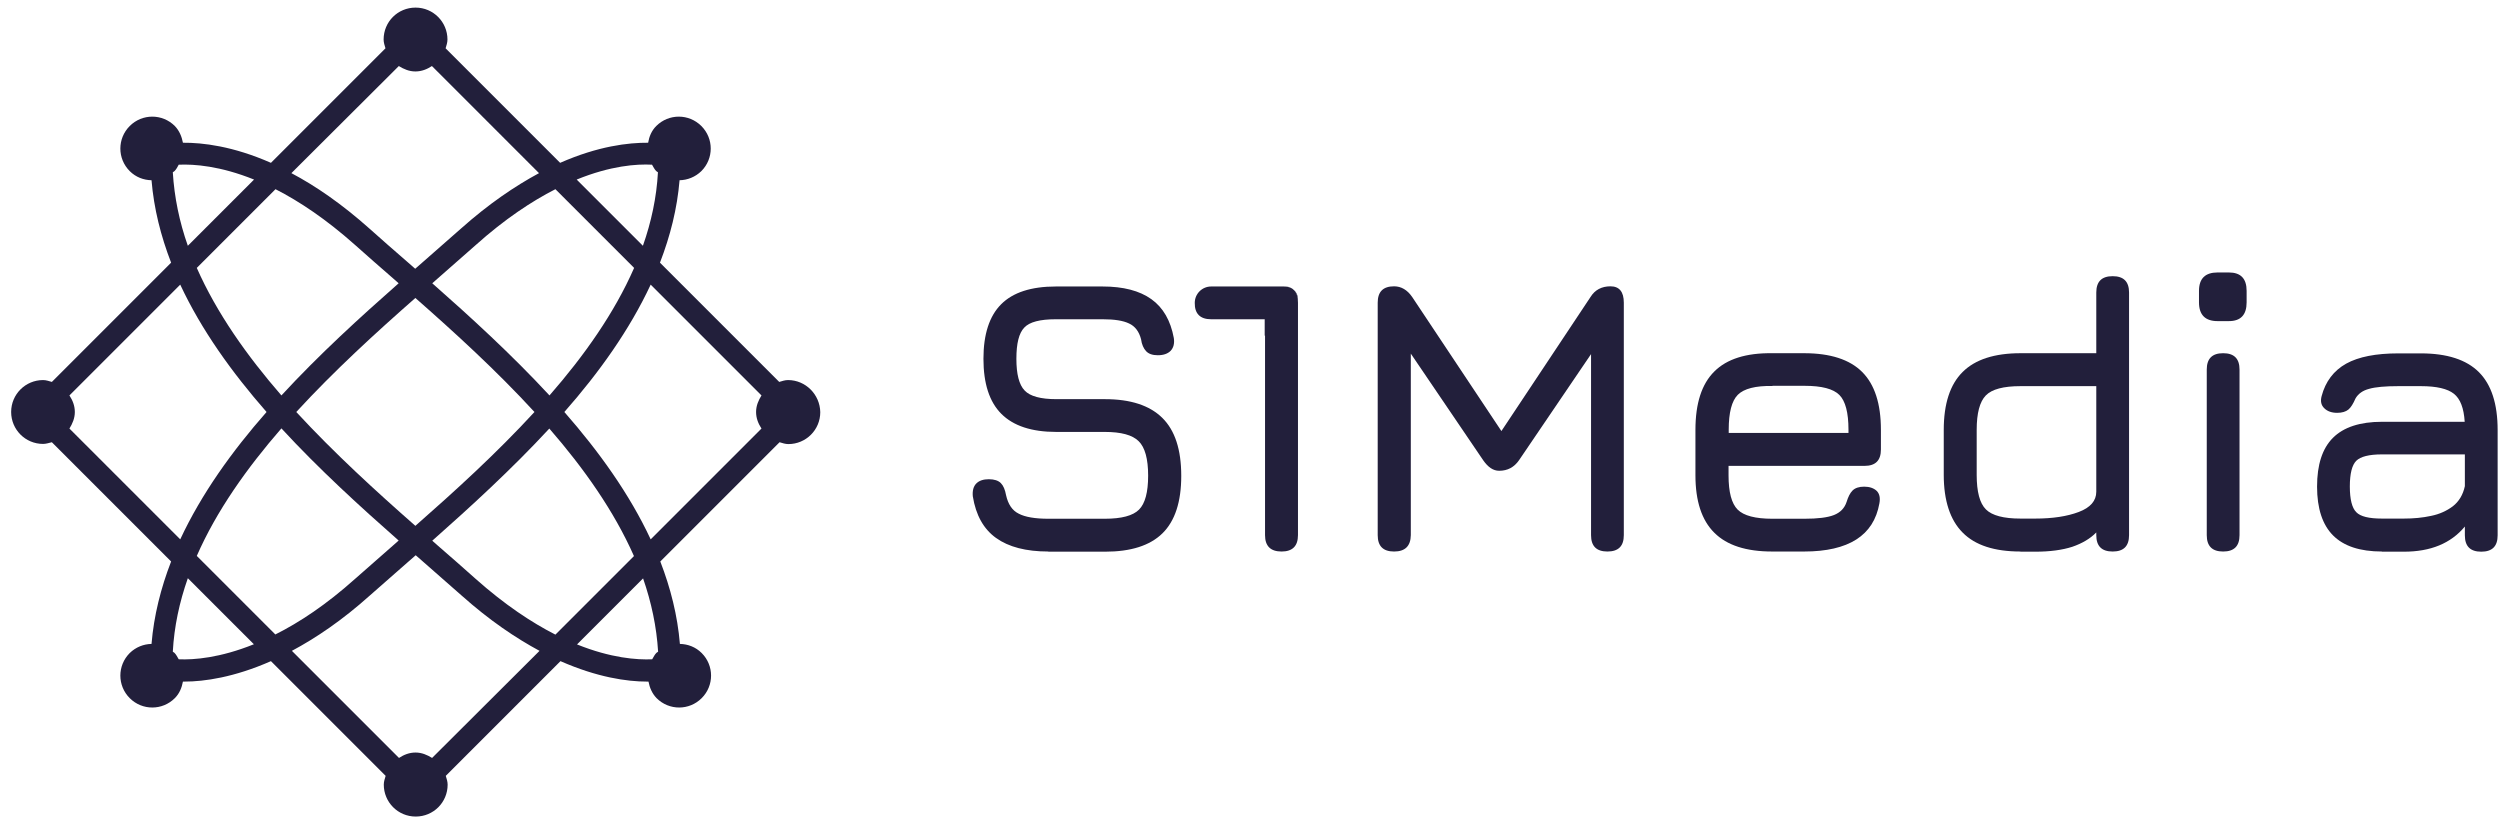
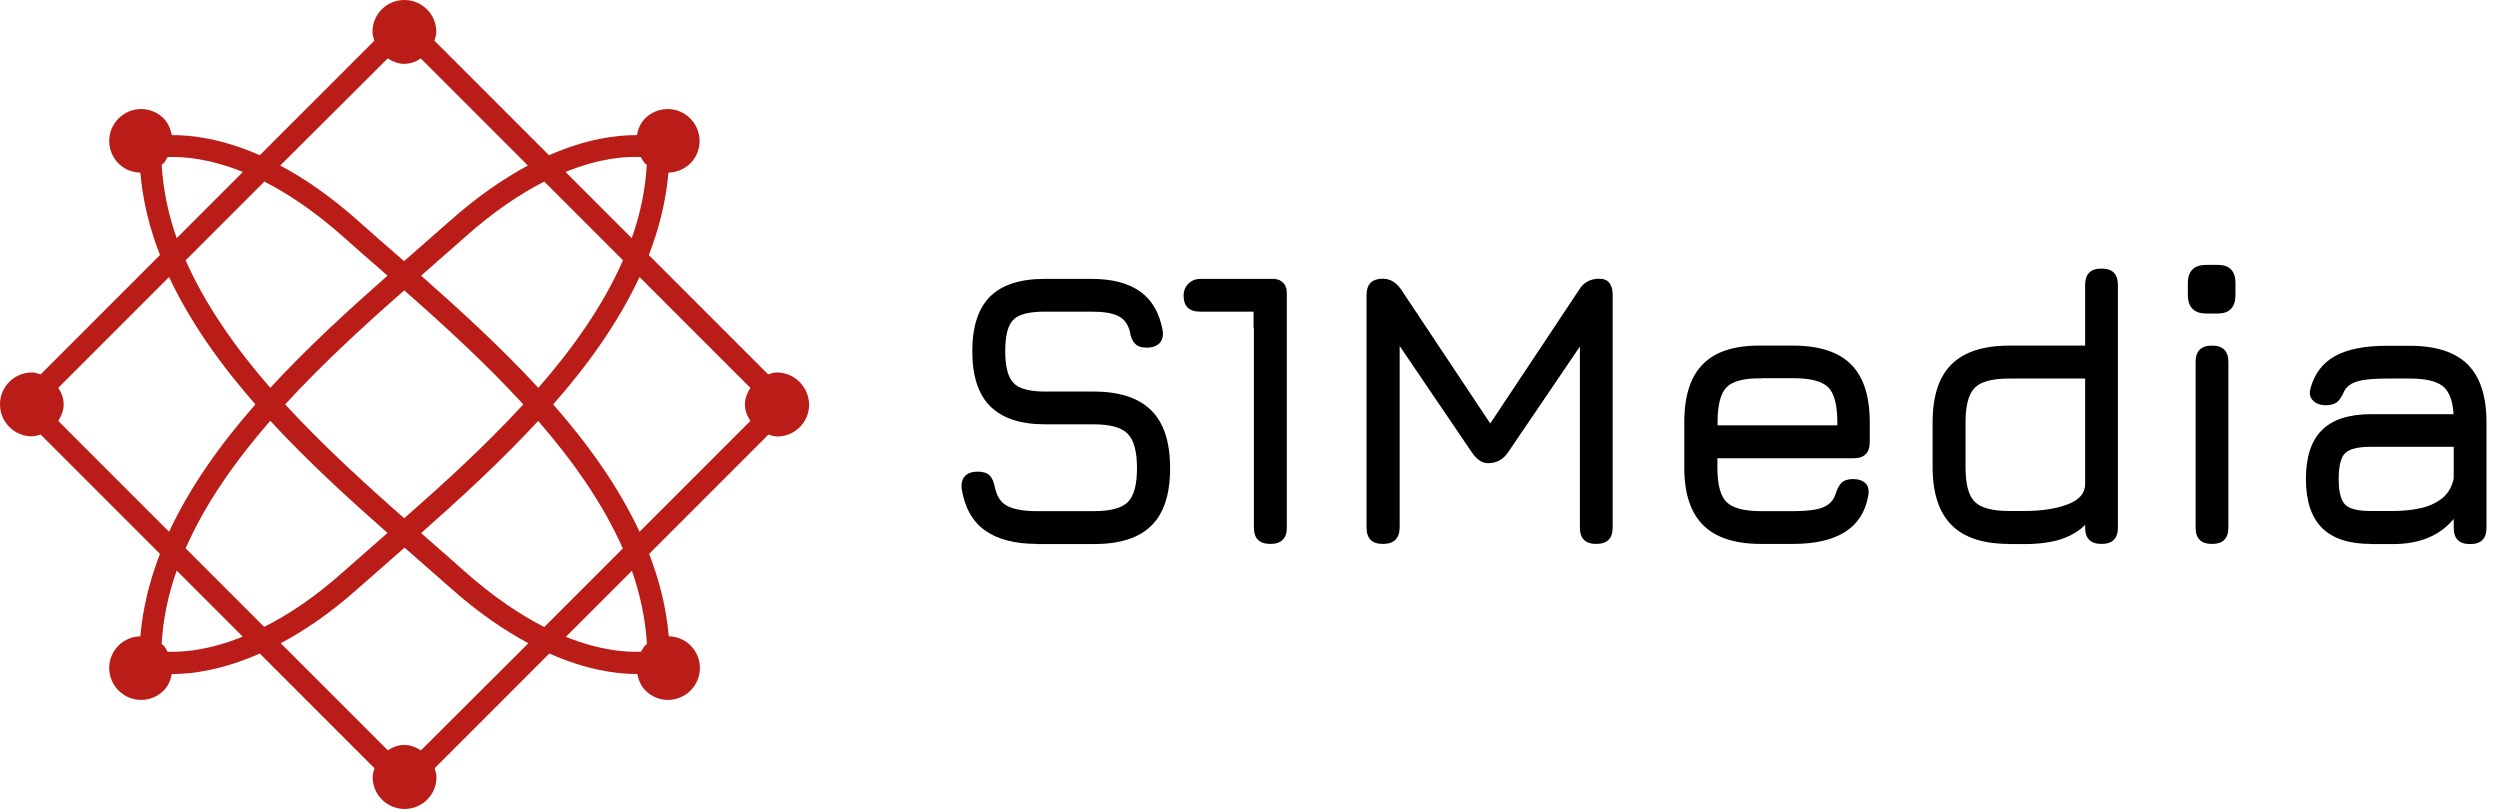
- <svg xmlns="http://www.w3.org/2000/svg" width="148" height="49" viewBox="0 0 148 49" fill="none">
-   <path d="M62.06 32.65C60.74 32.65 59.71 32.38 58.97 31.85C58.23 31.32 57.77 30.5 57.59 29.38C57.56 29.04 57.63 28.79 57.8 28.62C57.97 28.45 58.22 28.37 58.54 28.37C58.86 28.37 59.1 28.45 59.25 28.6C59.4 28.75 59.5 28.99 59.56 29.32C59.68 29.85 59.92 30.22 60.31 30.41C60.69 30.61 61.28 30.71 62.06 30.71H65.4C66.4 30.71 67.07 30.53 67.43 30.17C67.79 29.81 67.97 29.14 67.97 28.16C67.97 27.16 67.78 26.48 67.41 26.12C67.04 25.75 66.37 25.57 65.4 25.57H62.53C61.07 25.57 59.99 25.21 59.28 24.5C58.57 23.79 58.22 22.7 58.22 21.24C58.22 19.79 58.57 18.71 59.27 18.01C59.97 17.31 61.05 16.96 62.51 16.96H65.27C66.5 16.96 67.46 17.21 68.16 17.71C68.86 18.21 69.3 18.98 69.49 20.01C69.54 20.34 69.47 20.59 69.3 20.77C69.13 20.94 68.88 21.03 68.54 21.03C68.23 21.03 68 20.95 67.85 20.79C67.7 20.63 67.59 20.39 67.55 20.08C67.43 19.62 67.19 19.31 66.84 19.15C66.49 18.98 65.97 18.9 65.28 18.9H62.5C61.57 18.9 60.95 19.06 60.64 19.39C60.32 19.72 60.17 20.33 60.17 21.24C60.17 22.15 60.33 22.78 60.66 23.12C60.98 23.46 61.61 23.63 62.54 23.63H65.41C66.93 23.63 68.06 24 68.81 24.74C69.56 25.48 69.93 26.62 69.93 28.17C69.93 29.71 69.56 30.84 68.82 31.57C68.08 32.3 66.94 32.66 65.42 32.66H62.06V32.65Z" fill="#221F3B" />
-   <path d="M76.84 17.92V31.68C76.84 32.33 76.51 32.65 75.87 32.65C75.22 32.65 74.89 32.33 74.89 31.68V19.86L74.87 19.88V18.9H71.7C71.05 18.9 70.72 18.57 70.73 17.93C70.73 17.39 71.17 16.96 71.7 16.96H76C76.14 16.96 76.26 16.98 76.37 17.02C76.42 17.04 76.46 17.06 76.5 17.09C76.52 17.1 76.53 17.1 76.54 17.12C76.57 17.14 76.59 17.16 76.61 17.18C76.76 17.33 76.84 17.58 76.84 17.92Z" fill="#221F3B" />
-   <path d="M76.08 16.95C76.18 16.95 76.28 16.97 76.37 17.01C76.26 16.97 76.14 16.95 76 16.95H76.08Z" fill="#221F3B" />
-   <path d="M76.84 17.71V17.93C76.84 17.59 76.76 17.33 76.6 17.17C76.75 17.3 76.84 17.49 76.84 17.71Z" fill="#221F3B" />
-   <path d="M82.53 32.65C81.88 32.65 81.56 32.33 81.56 31.68V17.92C81.56 17.27 81.88 16.95 82.53 16.95C82.95 16.95 83.31 17.16 83.6 17.58L89.07 25.8L88.65 25.87L94.16 17.58C94.42 17.16 94.82 16.95 95.34 16.95C95.86 16.95 96.13 17.27 96.13 17.92V31.68C96.13 32.33 95.81 32.65 95.16 32.65C94.51 32.65 94.19 32.33 94.19 31.68V19.87L94.79 20.08L89.93 27.24C89.64 27.66 89.25 27.87 88.75 27.87C88.4 27.87 88.09 27.66 87.8 27.24L82.94 20.08L83.52 20.24V31.68C83.51 32.33 83.18 32.65 82.53 32.65Z" fill="#221F3B" />
-   <path d="M102.33 27.58V28.14C102.33 29.14 102.51 29.81 102.87 30.17C103.23 30.53 103.92 30.71 104.92 30.71H106.82C107.61 30.71 108.19 30.64 108.57 30.49C108.95 30.34 109.2 30.08 109.32 29.71C109.41 29.42 109.52 29.19 109.67 29.04C109.82 28.89 110.05 28.81 110.36 28.81C110.68 28.81 110.93 28.9 111.1 29.06C111.27 29.23 111.32 29.48 111.26 29.8C111.09 30.76 110.63 31.47 109.89 31.94C109.15 32.41 108.12 32.65 106.81 32.65H104.91C103.37 32.65 102.23 32.28 101.49 31.54C100.74 30.8 100.37 29.66 100.37 28.14V25.45C100.37 23.88 100.74 22.73 101.49 21.99C102.23 21.25 103.38 20.89 104.91 20.91H106.81C108.35 20.91 109.5 21.28 110.24 22.02C110.98 22.76 111.35 23.9 111.35 25.45V26.61C111.35 27.26 111.03 27.58 110.38 27.58H102.33ZM104.93 22.85C103.93 22.83 103.24 23.01 102.88 23.37C102.52 23.73 102.34 24.42 102.34 25.44V25.63H109.43V25.44C109.43 24.43 109.25 23.74 108.89 23.38C108.53 23.02 107.85 22.84 106.83 22.84H104.93V22.85Z" fill="#221F3B" />
-   <path d="M119.61 32.65C118.07 32.65 116.93 32.28 116.19 31.53C115.45 30.79 115.07 29.64 115.07 28.11V25.45C115.07 23.91 115.44 22.76 116.19 22.02C116.93 21.28 118.08 20.91 119.61 20.91H124.1V17.32C124.1 16.67 124.42 16.35 125.07 16.35C125.72 16.35 126.04 16.67 126.04 17.32V31.68C126.04 32.33 125.72 32.65 125.07 32.65C124.42 32.65 124.1 32.33 124.1 31.68V31.52C123.74 31.89 123.26 32.17 122.68 32.37C122.09 32.56 121.36 32.66 120.49 32.66H119.61V32.65ZM119.61 30.7H120.49C121.51 30.7 122.37 30.57 123.06 30.31C123.75 30.05 124.1 29.65 124.1 29.11V22.86H119.61C118.61 22.86 117.92 23.04 117.56 23.41C117.2 23.78 117.02 24.46 117.02 25.45V28.11C117.02 29.11 117.2 29.8 117.57 30.16C117.93 30.52 118.62 30.7 119.61 30.7Z" fill="#221F3B" />
-   <path d="M131.28 19.01C130.55 19.01 130.18 18.64 130.18 17.9V17.22C130.18 16.49 130.55 16.13 131.28 16.13H131.95C132.65 16.13 133 16.49 133 17.22V17.9C133 18.64 132.65 19.01 131.95 19.01H131.28ZM131.61 32.65C130.96 32.65 130.64 32.33 130.64 31.68V21.88C130.64 21.23 130.96 20.91 131.61 20.91C132.26 20.91 132.58 21.23 132.58 21.88V31.68C132.58 32.33 132.26 32.65 131.61 32.65Z" fill="#221F3B" />
-   <path d="M141.01 32.65C139.71 32.65 138.75 32.33 138.12 31.7C137.49 31.07 137.17 30.1 137.17 28.81C137.17 27.51 137.48 26.55 138.11 25.92C138.74 25.29 139.71 24.97 141.01 24.97H145.91C145.86 24.16 145.65 23.61 145.27 23.31C144.89 23.01 144.24 22.86 143.32 22.86H141.98C141.21 22.86 140.63 22.91 140.25 23.02C139.87 23.12 139.61 23.31 139.45 23.58C139.31 23.9 139.17 24.13 139.02 24.25C138.87 24.37 138.65 24.44 138.36 24.44C138.04 24.44 137.78 24.35 137.6 24.17C137.41 23.99 137.36 23.75 137.44 23.45C137.67 22.58 138.16 21.94 138.89 21.53C139.63 21.12 140.66 20.92 141.98 20.92H143.32C144.86 20.92 146.01 21.29 146.75 22.03C147.49 22.77 147.86 23.91 147.86 25.46V31.69C147.86 32.34 147.54 32.66 146.89 32.66C146.24 32.66 145.92 32.34 145.92 31.69V31.17C145.09 32.17 143.89 32.66 142.31 32.66H141.01V32.65ZM141.01 30.7H142.31C142.88 30.7 143.42 30.65 143.92 30.54C144.42 30.44 144.85 30.24 145.21 29.97C145.57 29.69 145.81 29.29 145.92 28.78V26.9H141.01C140.25 26.9 139.74 27.03 139.49 27.28C139.24 27.53 139.11 28.04 139.11 28.8C139.11 29.56 139.24 30.07 139.49 30.32C139.74 30.58 140.25 30.7 141.01 30.7Z" fill="#221F3B" />
-   <path d="M46.65 22.5C46.47 22.5 46.3 22.56 46.13 22.61L39.07 15.55C39.68 13.97 40.09 12.35 40.23 10.67C40.7 10.66 41.16 10.48 41.52 10.13C42.26 9.39 42.26 8.2 41.52 7.46C40.78 6.72 39.59 6.72 38.85 7.46C38.57 7.74 38.43 8.09 38.37 8.45C37.2 8.44 35.41 8.65 33.16 9.64L26.38 2.86C26.43 2.69 26.49 2.52 26.49 2.34C26.49 1.3 25.65 0.45 24.6 0.45C23.55 0.45 22.71 1.29 22.71 2.34C22.71 2.52 22.77 2.69 22.82 2.86L16.04 9.64C13.79 8.65 11.99 8.44 10.83 8.45C10.76 8.09 10.62 7.74 10.35 7.46C9.61 6.72 8.42 6.72 7.68 7.46C6.94 8.2 6.94 9.39 7.68 10.13C8.04 10.49 8.5 10.66 8.97 10.67C9.11 12.35 9.52 13.97 10.13 15.55L3.07 22.61C2.9 22.56 2.73 22.5 2.55 22.5C1.51 22.5 0.66 23.34 0.66 24.39C0.66 25.43 1.5 26.28 2.55 26.28C2.73 26.28 2.9 26.22 3.07 26.18L10.13 33.24C9.52 34.82 9.11 36.44 8.97 38.12C8.5 38.13 8.04 38.31 7.68 38.66C6.94 39.4 6.94 40.59 7.68 41.33C8.42 42.07 9.61 42.07 10.35 41.33C10.63 41.05 10.76 40.71 10.83 40.35C10.87 40.35 10.89 40.35 10.93 40.35C12.09 40.35 13.86 40.1 16.04 39.14L22.83 45.93C22.78 46.1 22.72 46.27 22.72 46.45C22.72 47.49 23.56 48.34 24.61 48.34C25.66 48.34 26.5 47.5 26.5 46.45C26.5 46.27 26.44 46.1 26.39 45.93L33.18 39.14C35.36 40.1 37.12 40.35 38.29 40.35C38.33 40.35 38.35 40.35 38.39 40.35C38.46 40.71 38.6 41.05 38.87 41.33C39.61 42.07 40.8 42.07 41.54 41.33C42.28 40.59 42.28 39.4 41.54 38.66C41.18 38.3 40.72 38.13 40.25 38.12C40.11 36.44 39.7 34.82 39.09 33.24L46.15 26.18C46.32 26.23 46.49 26.29 46.67 26.29C47.71 26.29 48.56 25.45 48.56 24.4C48.54 23.35 47.69 22.5 46.65 22.5ZM38.6 9.75C38.68 9.88 38.74 10.02 38.85 10.13C38.88 10.16 38.92 10.17 38.95 10.2C38.87 11.68 38.56 13.13 38.06 14.55L34.14 10.63C36.15 9.81 37.69 9.7 38.6 9.75ZM24.59 31.13C22.28 29.1 19.8 26.84 17.54 24.39C19.79 21.94 22.28 19.67 24.59 17.64C26.9 19.67 29.38 21.93 31.64 24.39C29.39 26.84 26.9 29.1 24.59 31.13ZM32.52 25.37C34.57 27.73 36.35 30.25 37.53 32.92L32.88 37.57C31.47 36.85 29.88 35.8 28.16 34.27C27.46 33.64 26.71 32.99 25.93 32.31C25.82 32.21 25.7 32.11 25.59 32.01C27.86 30 30.29 27.78 32.52 25.37ZM23.6 32C23.49 32.1 23.37 32.2 23.26 32.3C22.48 32.98 21.74 33.63 21.03 34.26C19.31 35.8 17.72 36.85 16.3 37.56L11.65 32.91C12.82 30.24 14.61 27.72 16.66 25.36C18.89 27.78 21.33 30 23.6 32ZM16.66 23.41C14.61 21.05 12.83 18.53 11.65 15.86L16.31 11.2C17.72 11.92 19.3 12.97 21.03 14.51C21.73 15.14 22.48 15.79 23.26 16.47C23.37 16.57 23.49 16.67 23.6 16.77C21.33 18.77 18.89 20.99 16.66 23.41ZM25.59 16.77C25.7 16.67 25.82 16.57 25.93 16.47C26.71 15.79 27.45 15.14 28.16 14.51C29.88 12.97 31.47 11.92 32.88 11.2L37.54 15.86C36.37 18.53 34.59 21.05 32.53 23.41C30.29 20.99 27.86 18.77 25.59 16.77ZM23.61 3.91C23.9 4.09 24.22 4.23 24.59 4.23C24.96 4.23 25.28 4.1 25.57 3.91L31.91 10.25C30.5 11.01 28.94 12.06 27.28 13.54C26.58 14.16 25.83 14.82 25.06 15.49C24.9 15.63 24.74 15.77 24.58 15.91C24.42 15.77 24.26 15.63 24.1 15.49C23.33 14.82 22.58 14.17 21.88 13.54C20.22 12.06 18.67 11 17.25 10.25L23.61 3.91ZM10.23 10.2C10.26 10.17 10.3 10.16 10.33 10.13C10.44 10.02 10.51 9.88 10.58 9.75C11.49 9.71 13.03 9.82 15.04 10.63L11.12 14.55C10.62 13.13 10.32 11.68 10.23 10.2ZM4.11 25.37C4.29 25.08 4.43 24.76 4.43 24.39C4.43 24.02 4.3 23.7 4.11 23.41L10.67 16.85C11.92 19.53 13.73 22.05 15.78 24.39C13.72 26.73 11.92 29.25 10.67 31.93L4.11 25.37ZM10.58 39.03C10.5 38.9 10.44 38.76 10.33 38.65C10.3 38.62 10.26 38.61 10.23 38.58C10.31 37.1 10.62 35.65 11.12 34.23L15.03 38.14C13.02 38.95 11.48 39.07 10.58 39.03ZM25.58 44.87C25.29 44.69 24.97 44.55 24.6 44.55C24.23 44.55 23.91 44.68 23.62 44.87L17.28 38.53C18.7 37.77 20.25 36.73 21.91 35.24C22.61 34.62 23.36 33.96 24.13 33.29C24.29 33.15 24.45 33.01 24.61 32.87C24.77 33.01 24.93 33.15 25.09 33.29C25.86 33.97 26.61 34.62 27.31 35.24C28.98 36.73 30.53 37.77 31.94 38.53L25.58 44.87ZM38.96 38.58C38.93 38.61 38.89 38.62 38.86 38.65C38.75 38.76 38.69 38.9 38.61 39.03C37.71 39.07 36.17 38.96 34.16 38.15L38.07 34.24C38.56 35.65 38.87 37.1 38.96 38.58ZM33.41 24.39C35.47 22.05 37.27 19.53 38.52 16.85L45.08 23.41C44.9 23.7 44.76 24.02 44.76 24.39C44.76 24.76 44.89 25.08 45.08 25.37L38.52 31.93C37.27 29.25 35.46 26.73 33.41 24.39Z" fill="#221F3B" />
+ <svg xmlns="http://www.w3.org/2000/svg" width="148" height="48" viewBox="0 0 148 48" fill="none">
+   <path d="M61.4 32.2C60.08 32.2 59.05 31.93 58.31 31.4C57.57 30.87 57.11 30.05 56.93 28.93C56.9 28.59 56.97 28.34 57.14 28.17C57.31 28 57.56 27.92 57.88 27.92C58.2 27.92 58.44 28 58.59 28.15C58.74 28.3 58.84 28.54 58.9 28.87C59.02 29.4 59.26 29.77 59.65 29.96C60.03 30.16 60.62 30.26 61.4 30.26H64.74C65.74 30.26 66.41 30.08 66.77 29.72C67.13 29.36 67.31 28.69 67.31 27.71C67.31 26.71 67.12 26.03 66.75 25.67C66.38 25.3 65.71 25.12 64.74 25.12H61.87C60.41 25.12 59.33 24.76 58.62 24.05C57.91 23.34 57.56 22.25 57.56 20.79C57.56 19.34 57.91 18.26 58.61 17.56C59.31 16.86 60.39 16.51 61.85 16.51H64.61C65.84 16.51 66.8 16.76 67.5 17.26C68.2 17.76 68.64 18.53 68.83 19.56C68.88 19.89 68.81 20.14 68.64 20.32C68.47 20.49 68.22 20.58 67.88 20.58C67.57 20.58 67.34 20.5 67.19 20.34C67.04 20.18 66.93 19.94 66.89 19.63C66.77 19.17 66.53 18.86 66.18 18.7C65.83 18.53 65.31 18.45 64.62 18.45H61.84C60.91 18.45 60.29 18.61 59.98 18.94C59.66 19.27 59.51 19.88 59.51 20.79C59.51 21.7 59.67 22.33 60 22.67C60.32 23.01 60.95 23.18 61.88 23.18H64.75C66.27 23.18 67.4 23.55 68.15 24.29C68.9 25.03 69.27 26.17 69.27 27.72C69.27 29.26 68.9 30.39 68.16 31.12C67.42 31.85 66.28 32.21 64.76 32.21H61.4V32.2Z" fill="black" />
+   <path d="M76.18 17.47V31.23C76.18 31.88 75.85 32.2 75.21 32.2C74.56 32.2 74.23 31.88 74.23 31.23V19.41L74.21 19.43V18.45H71.04C70.39 18.45 70.06 18.12 70.07 17.48C70.07 16.94 70.51 16.51 71.04 16.51H75.34C75.48 16.51 75.6 16.53 75.71 16.57C75.76 16.59 75.8 16.61 75.84 16.64C75.86 16.65 75.87 16.65 75.88 16.67C75.91 16.69 75.93 16.71 75.95 16.73C76.1 16.88 76.18 17.13 76.18 17.47Z" fill="black" />
+   <path d="M75.42 16.5C75.52 16.5 75.62 16.52 75.71 16.56C75.6 16.52 75.48 16.5 75.34 16.5H75.42Z" fill="black" />
+   <path d="M76.18 17.26V17.48C76.18 17.14 76.1 16.88 75.94 16.72C76.09 16.85 76.18 17.04 76.18 17.26Z" fill="black" />
+   <path d="M81.87 32.2C81.22 32.2 80.9 31.88 80.9 31.23V17.47C80.9 16.82 81.22 16.5 81.87 16.5C82.29 16.5 82.65 16.71 82.94 17.13L88.41 25.35L87.99 25.42L93.5 17.13C93.76 16.71 94.16 16.5 94.68 16.5C95.2 16.5 95.47 16.82 95.47 17.47V31.23C95.47 31.88 95.15 32.2 94.5 32.2C93.85 32.2 93.53 31.88 93.53 31.23V19.42L94.13 19.63L89.27 26.79C88.98 27.21 88.59 27.42 88.09 27.42C87.74 27.42 87.43 27.21 87.14 26.79L82.28 19.63L82.86 19.79V31.23C82.85 31.88 82.52 32.2 81.87 32.2Z" fill="black" />
+   <path d="M101.67 27.13V27.69C101.67 28.69 101.85 29.36 102.21 29.72C102.57 30.08 103.26 30.26 104.26 30.26H106.16C106.95 30.26 107.53 30.19 107.91 30.04C108.29 29.89 108.54 29.63 108.66 29.26C108.75 28.97 108.86 28.74 109.01 28.59C109.16 28.44 109.39 28.36 109.7 28.36C110.02 28.36 110.27 28.45 110.44 28.61C110.61 28.78 110.66 29.03 110.6 29.35C110.43 30.31 109.97 31.02 109.23 31.49C108.49 31.96 107.46 32.2 106.15 32.2H104.25C102.71 32.2 101.57 31.83 100.83 31.09C100.08 30.35 99.71 29.21 99.71 27.69V25C99.71 23.43 100.08 22.28 100.83 21.54C101.57 20.8 102.72 20.44 104.25 20.46H106.15C107.69 20.46 108.84 20.83 109.58 21.57C110.32 22.31 110.69 23.45 110.69 25V26.16C110.69 26.81 110.37 27.13 109.72 27.13H101.67ZM104.27 22.4C103.27 22.38 102.58 22.56 102.22 22.92C101.86 23.28 101.68 23.97 101.68 24.99V25.18H108.77V24.99C108.77 23.98 108.59 23.29 108.23 22.93C107.87 22.57 107.19 22.39 106.17 22.39H104.27V22.4Z" fill="black" />
+   <path d="M118.95 32.2C117.41 32.2 116.27 31.83 115.53 31.08C114.79 30.34 114.41 29.19 114.41 27.66V25C114.41 23.46 114.78 22.31 115.53 21.57C116.27 20.83 117.42 20.46 118.95 20.46H123.44V16.87C123.44 16.22 123.76 15.9 124.41 15.9C125.06 15.9 125.38 16.22 125.38 16.87V31.23C125.38 31.88 125.06 32.2 124.41 32.2C123.76 32.2 123.44 31.88 123.44 31.23V31.07C123.08 31.44 122.6 31.72 122.02 31.92C121.43 32.11 120.7 32.21 119.83 32.21H118.95V32.2ZM118.95 30.25H119.83C120.85 30.25 121.71 30.12 122.4 29.86C123.09 29.6 123.44 29.2 123.44 28.66V22.41H118.95C117.95 22.41 117.26 22.59 116.9 22.96C116.54 23.33 116.36 24.01 116.36 25V27.66C116.36 28.66 116.54 29.35 116.91 29.71C117.27 30.07 117.96 30.25 118.95 30.25Z" fill="black" />
+   <path d="M130.62 18.56C129.89 18.56 129.52 18.19 129.52 17.45V16.77C129.52 16.04 129.89 15.68 130.62 15.68H131.29C131.99 15.68 132.34 16.04 132.34 16.77V17.45C132.34 18.19 131.99 18.56 131.29 18.56H130.62ZM130.95 32.2C130.3 32.2 129.98 31.88 129.98 31.23V21.43C129.98 20.78 130.3 20.46 130.95 20.46C131.6 20.46 131.92 20.78 131.92 21.43V31.23C131.92 31.88 131.6 32.2 130.95 32.2Z" fill="black" />
+   <path d="M140.35 32.2C139.05 32.2 138.09 31.88 137.46 31.25C136.83 30.62 136.51 29.65 136.51 28.36C136.51 27.06 136.82 26.1 137.45 25.47C138.08 24.84 139.05 24.52 140.35 24.52H145.25C145.2 23.71 144.99 23.16 144.61 22.86C144.23 22.56 143.58 22.41 142.66 22.41H141.32C140.55 22.41 139.97 22.46 139.59 22.57C139.21 22.67 138.95 22.86 138.79 23.13C138.65 23.45 138.51 23.68 138.36 23.8C138.21 23.92 137.99 23.99 137.7 23.99C137.38 23.99 137.12 23.9 136.94 23.72C136.75 23.54 136.7 23.3 136.78 23C137.01 22.13 137.5 21.49 138.23 21.08C138.97 20.67 140 20.47 141.32 20.47H142.66C144.2 20.47 145.35 20.84 146.09 21.58C146.83 22.32 147.2 23.46 147.2 25.01V31.24C147.2 31.89 146.88 32.21 146.23 32.21C145.58 32.21 145.26 31.89 145.26 31.24V30.72C144.43 31.72 143.23 32.21 141.65 32.21H140.35V32.2ZM140.35 30.25H141.65C142.22 30.25 142.76 30.2 143.26 30.09C143.76 29.99 144.19 29.79 144.55 29.52C144.91 29.24 145.15 28.84 145.26 28.33V26.45H140.35C139.59 26.45 139.08 26.58 138.83 26.83C138.58 27.08 138.45 27.59 138.45 28.35C138.45 29.11 138.58 29.62 138.83 29.87C139.08 30.13 139.59 30.25 140.35 30.25Z" fill="black" />
+   <path d="M45.99 22.05C45.81 22.05 45.64 22.11 45.47 22.16L38.41 15.1C39.02 13.52 39.43 11.9 39.57 10.22C40.04 10.21 40.5 10.03 40.86 9.68C41.6 8.94 41.6 7.75 40.86 7.01C40.12 6.27 38.93 6.27 38.19 7.01C37.91 7.29 37.77 7.64 37.71 8C36.54 7.99 34.75 8.2 32.5 9.19L25.72 2.41C25.77 2.24 25.83 2.07 25.83 1.89C25.83 0.85 24.99 0 23.94 0C22.89 0 22.05 0.84 22.05 1.89C22.05 2.07 22.11 2.24 22.16 2.41L15.38 9.19C13.13 8.2 11.33 7.99 10.17 8C10.1 7.64 9.96 7.29 9.69 7.01C8.95 6.27 7.76 6.27 7.02 7.01C6.28 7.75 6.28 8.94 7.02 9.68C7.38 10.04 7.84 10.21 8.31 10.22C8.45 11.9 8.86 13.52 9.47 15.1L2.41 22.16C2.24 22.11 2.07 22.05 1.89 22.05C0.85 22.05 0 22.89 0 23.94C0 24.98 0.84 25.83 1.89 25.83C2.07 25.83 2.24 25.77 2.41 25.73L9.47 32.79C8.86 34.37 8.45 35.99 8.31 37.67C7.84 37.68 7.38 37.86 7.02 38.21C6.28 38.95 6.28 40.14 7.02 40.88C7.76 41.62 8.95 41.62 9.69 40.88C9.97 40.6 10.1 40.26 10.17 39.9C10.21 39.9 10.23 39.9 10.27 39.9C11.43 39.9 13.2 39.65 15.38 38.69L22.17 45.48C22.12 45.65 22.06 45.82 22.06 46C22.06 47.04 22.9 47.89 23.95 47.89C25 47.89 25.84 47.05 25.84 46C25.84 45.82 25.78 45.65 25.73 45.48L32.52 38.69C34.7 39.65 36.46 39.9 37.63 39.9C37.67 39.9 37.69 39.9 37.73 39.9C37.8 40.26 37.94 40.6 38.21 40.88C38.95 41.62 40.14 41.62 40.88 40.88C41.62 40.14 41.62 38.95 40.88 38.21C40.52 37.85 40.06 37.68 39.59 37.67C39.45 35.99 39.04 34.37 38.43 32.79L45.49 25.73C45.66 25.78 45.83 25.84 46.01 25.84C47.05 25.84 47.9 25 47.9 23.95C47.88 22.9 47.03 22.05 45.99 22.05ZM37.94 9.3C38.02 9.43 38.08 9.57 38.19 9.68C38.22 9.71 38.26 9.72 38.29 9.75C38.21 11.23 37.9 12.68 37.4 14.1L33.48 10.18C35.49 9.36 37.03 9.25 37.94 9.3ZM23.93 30.68C21.62 28.65 19.14 26.39 16.88 23.94C19.13 21.49 21.62 19.22 23.93 17.19C26.24 19.22 28.72 21.48 30.98 23.94C28.73 26.39 26.24 28.65 23.93 30.68ZM31.86 24.92C33.91 27.28 35.69 29.8 36.87 32.47L32.22 37.12C30.81 36.4 29.22 35.35 27.5 33.82C26.8 33.19 26.05 32.54 25.27 31.86C25.16 31.76 25.04 31.66 24.93 31.56C27.2 29.55 29.63 27.33 31.86 24.92ZM22.94 31.55C22.83 31.65 22.71 31.75 22.6 31.85C21.82 32.53 21.08 33.18 20.37 33.81C18.65 35.35 17.06 36.4 15.64 37.11L10.99 32.46C12.16 29.79 13.95 27.27 16 24.91C18.23 27.33 20.67 29.55 22.94 31.55ZM16 22.96C13.95 20.6 12.17 18.08 10.99 15.41L15.65 10.75C17.06 11.47 18.64 12.52 20.37 14.06C21.07 14.69 21.82 15.34 22.6 16.02C22.71 16.12 22.83 16.22 22.94 16.32C20.67 18.32 18.23 20.54 16 22.96ZM24.93 16.32C25.04 16.22 25.16 16.12 25.27 16.02C26.05 15.34 26.79 14.69 27.5 14.06C29.22 12.52 30.81 11.47 32.22 10.75L36.88 15.41C35.71 18.08 33.93 20.6 31.87 22.96C29.63 20.54 27.2 18.32 24.93 16.32ZM22.95 3.46C23.24 3.64 23.56 3.78 23.93 3.78C24.3 3.78 24.62 3.65 24.91 3.46L31.25 9.8C29.84 10.56 28.28 11.61 26.62 13.09C25.92 13.71 25.17 14.37 24.4 15.04C24.24 15.18 24.08 15.32 23.92 15.46C23.76 15.32 23.6 15.18 23.44 15.04C22.67 14.37 21.92 13.72 21.22 13.09C19.56 11.61 18.01 10.55 16.59 9.8L22.95 3.46ZM9.57 9.75C9.6 9.72 9.64 9.71 9.67 9.68C9.78 9.57 9.85 9.43 9.92 9.3C10.83 9.26 12.37 9.37 14.38 10.18L10.46 14.1C9.96 12.68 9.66 11.23 9.57 9.75ZM3.45 24.92C3.63 24.63 3.77 24.31 3.77 23.94C3.77 23.57 3.64 23.25 3.45 22.96L10.01 16.4C11.26 19.08 13.07 21.6 15.12 23.94C13.06 26.28 11.26 28.8 10.01 31.48L3.45 24.92ZM9.92 38.58C9.84 38.45 9.78 38.31 9.67 38.2C9.64 38.17 9.6 38.16 9.57 38.13C9.65 36.65 9.96 35.2 10.46 33.78L14.37 37.69C12.36 38.5 10.82 38.62 9.92 38.58ZM24.92 44.42C24.63 44.24 24.31 44.1 23.94 44.1C23.57 44.1 23.25 44.23 22.96 44.42L16.62 38.08C18.04 37.32 19.59 36.28 21.25 34.79C21.95 34.17 22.7 33.51 23.47 32.84C23.63 32.7 23.79 32.56 23.95 32.42C24.11 32.56 24.27 32.7 24.43 32.84C25.2 33.52 25.95 34.17 26.65 34.79C28.32 36.28 29.87 37.32 31.28 38.08L24.92 44.42ZM38.3 38.13C38.27 38.16 38.23 38.17 38.2 38.2C38.09 38.31 38.03 38.45 37.95 38.58C37.05 38.62 35.51 38.51 33.5 37.7L37.41 33.79C37.9 35.2 38.21 36.65 38.3 38.13ZM32.75 23.94C34.81 21.6 36.61 19.08 37.86 16.4L44.42 22.96C44.24 23.25 44.1 23.57 44.1 23.94C44.1 24.31 44.23 24.63 44.42 24.92L37.86 31.48C36.61 28.8 34.8 26.28 32.75 23.94Z" fill="#BA1D17" />
</svg>
